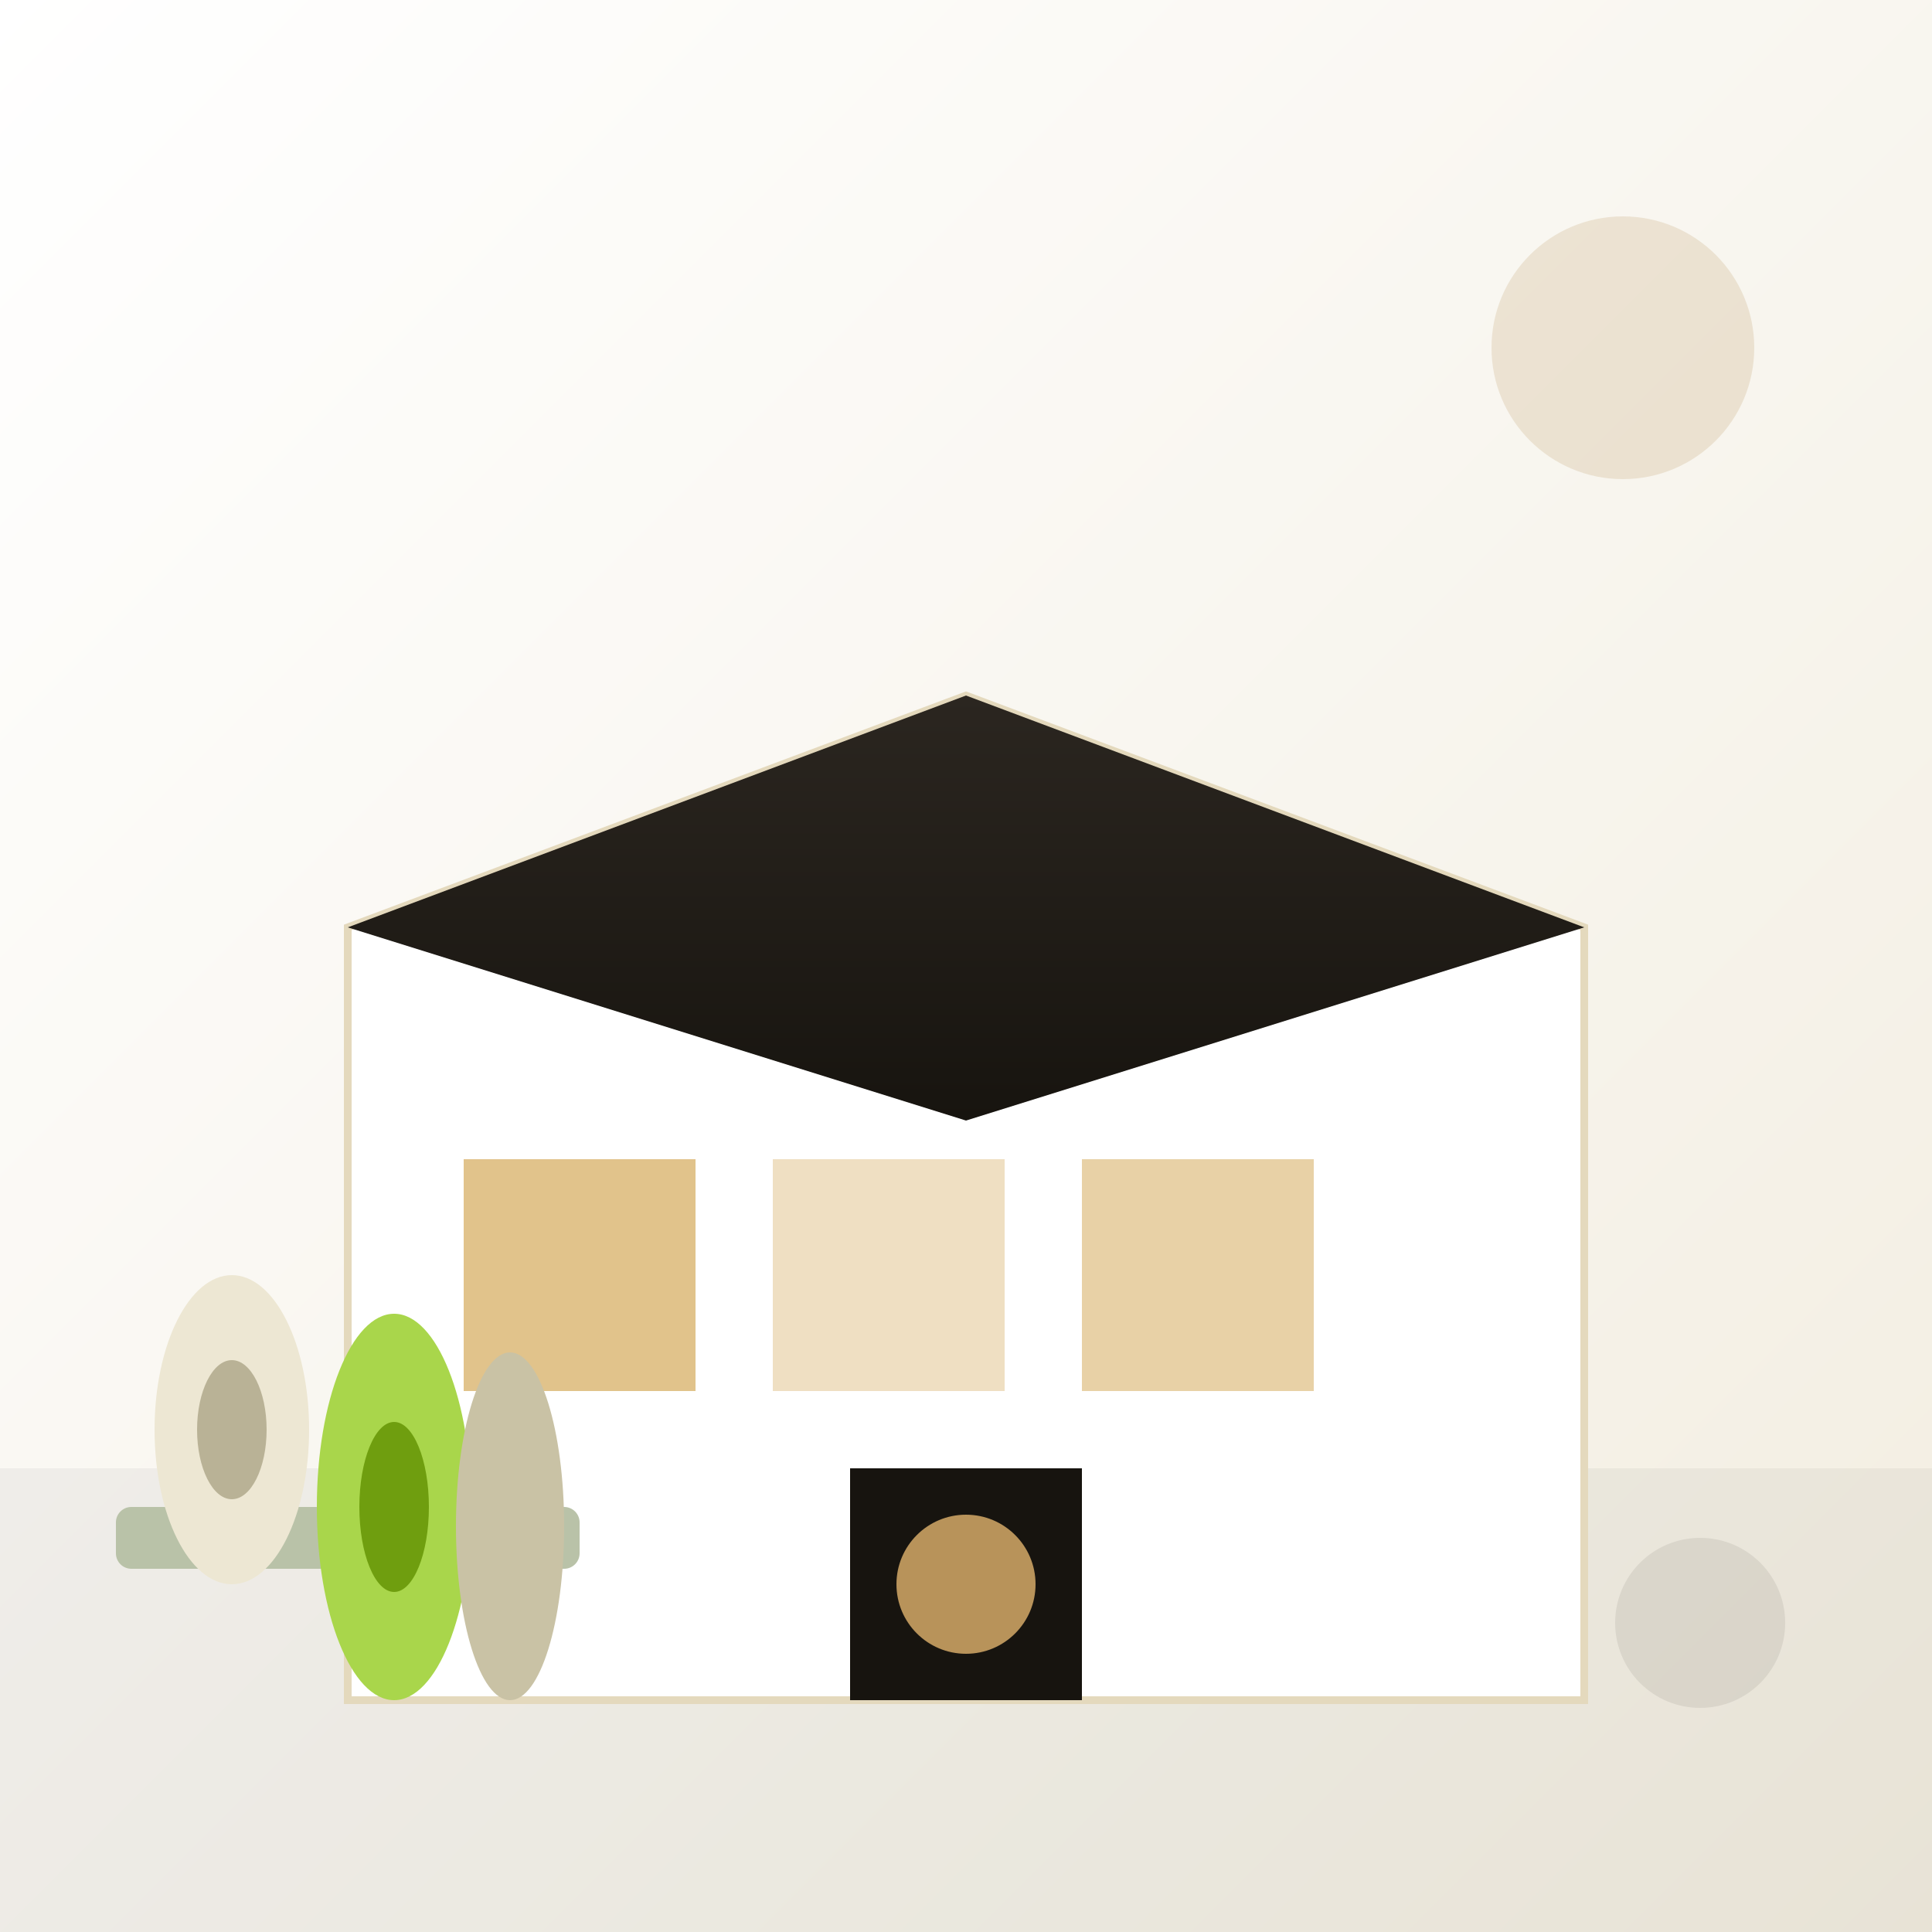
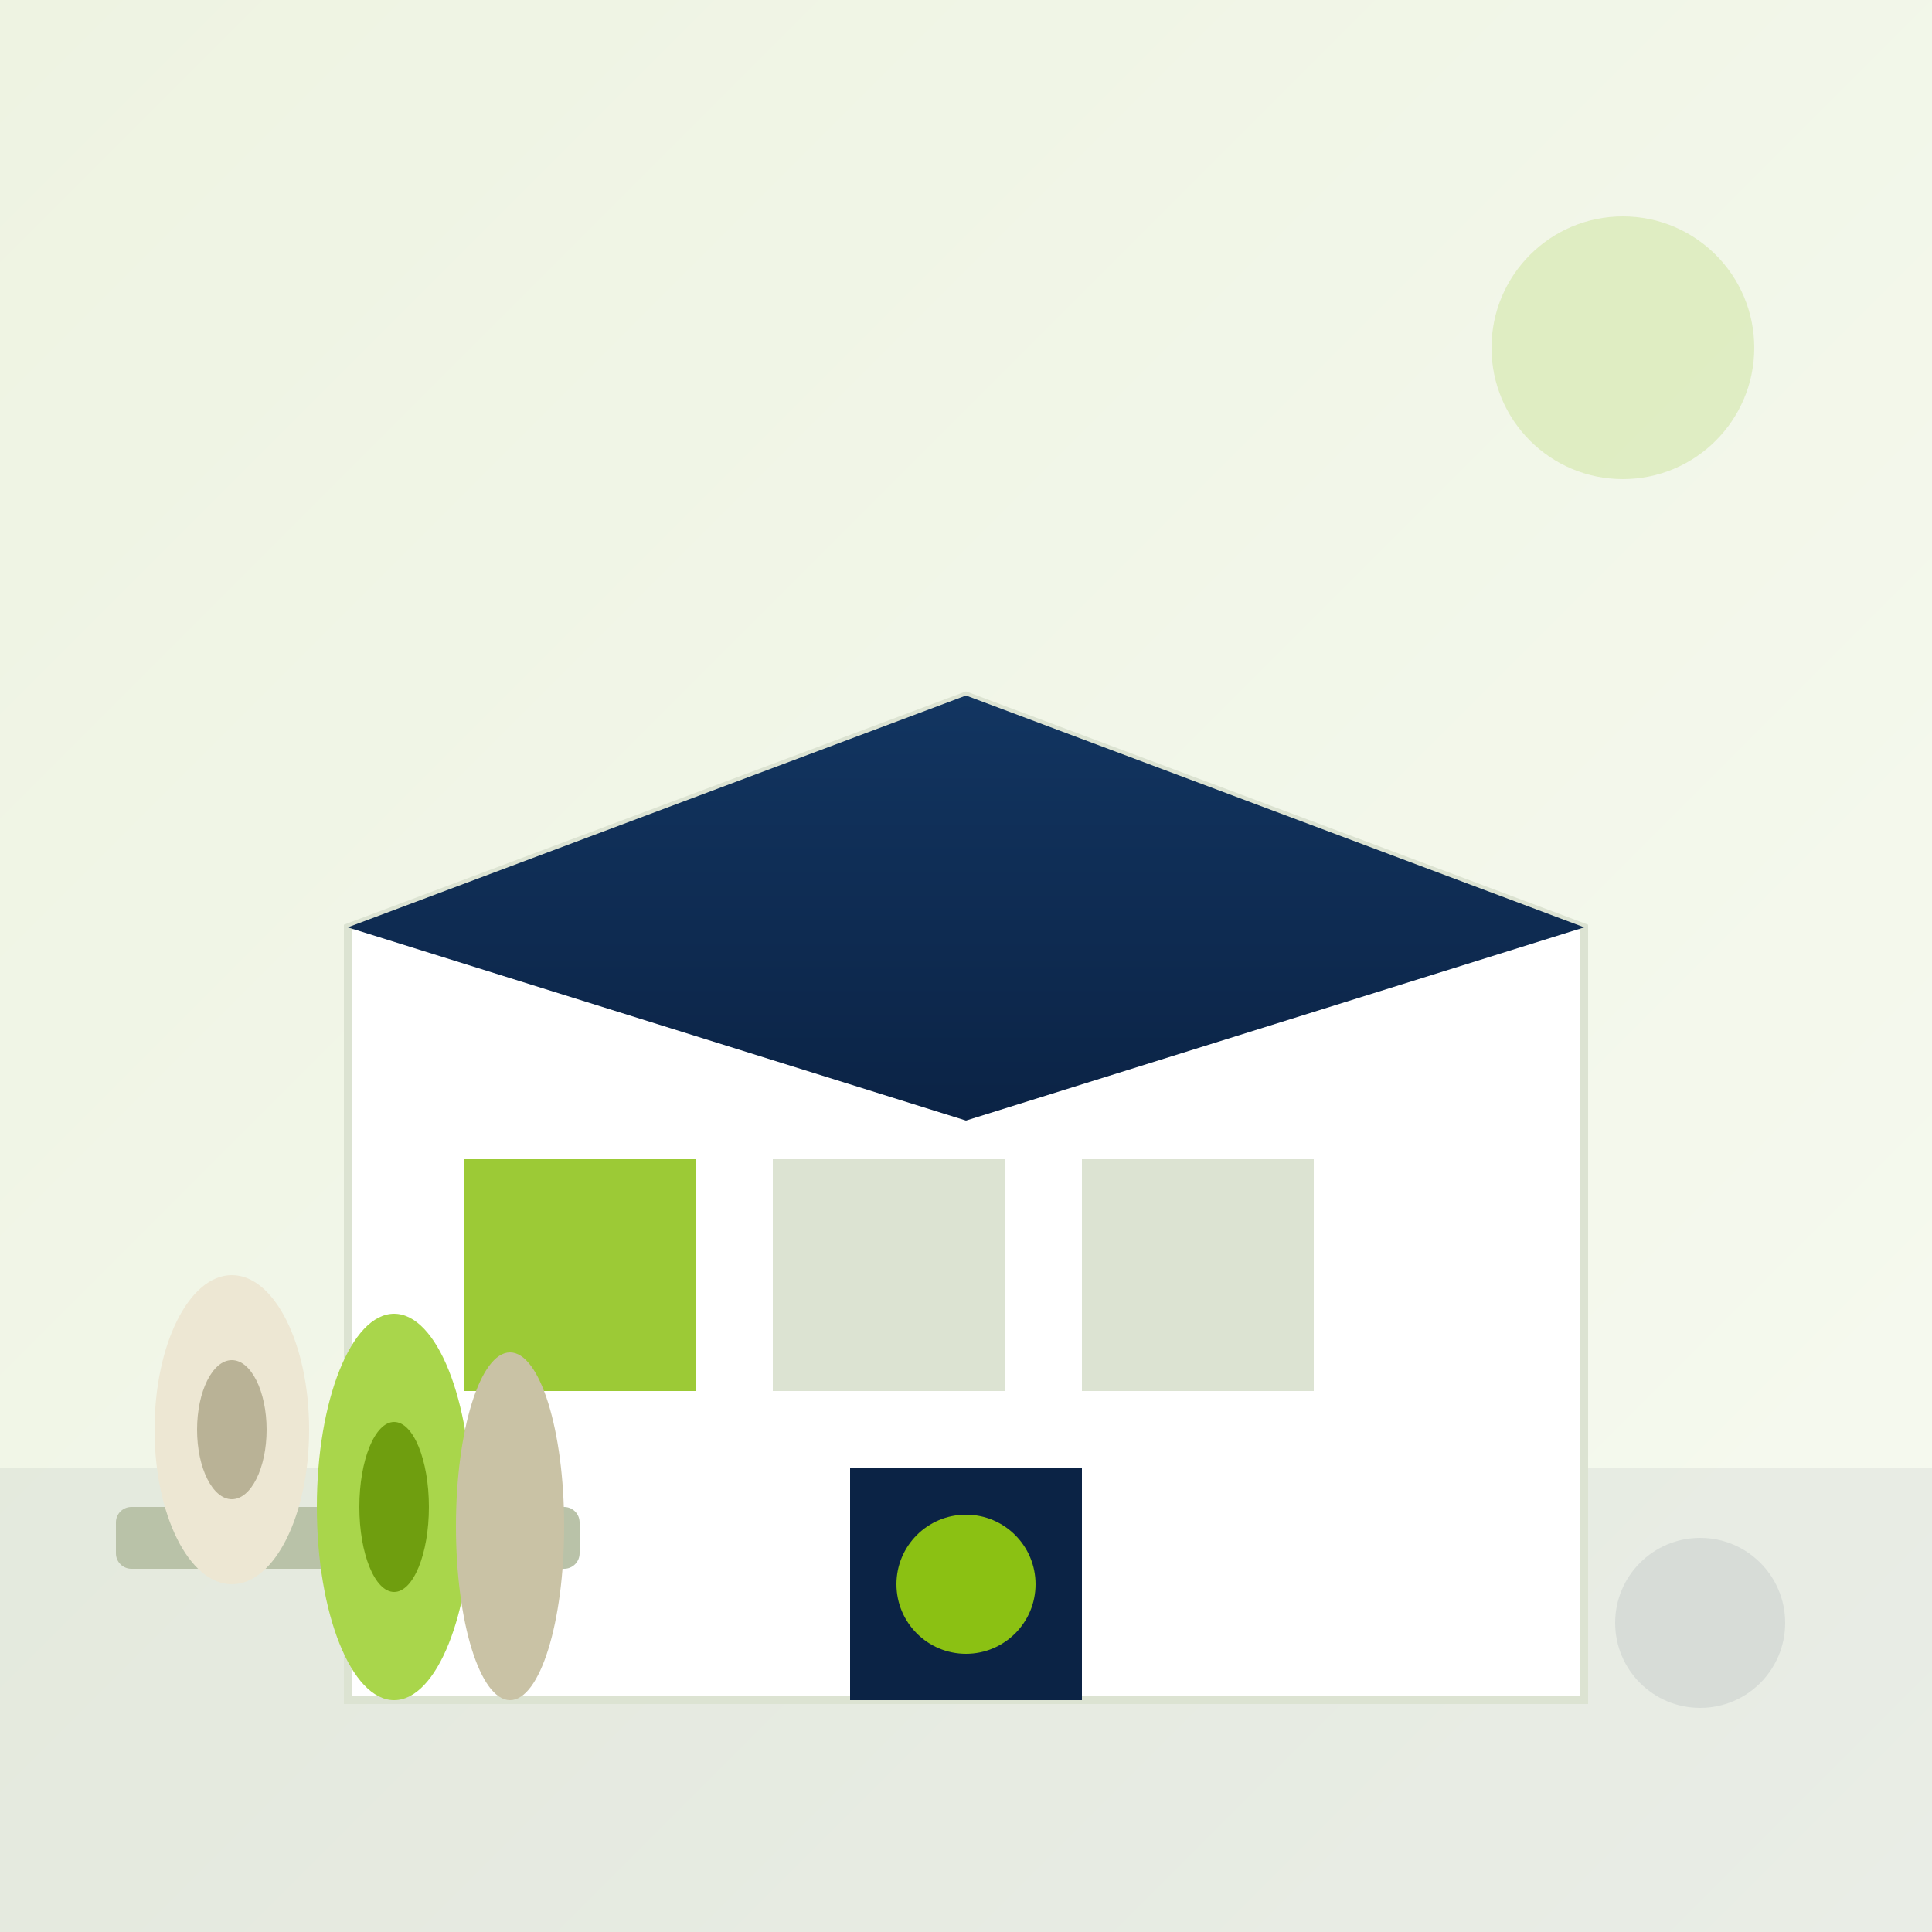
<svg xmlns="http://www.w3.org/2000/svg" viewBox="0 0 500 500" preserveAspectRatio="xMidYMid slice">
  <defs>
    <linearGradient id="aboutBg" x1="0" y1="0" x2="1" y2="1">
-       <stop offset="0" stop-color="#ffffff" />
-       <stop offset="1" stop-color="#f2ede0" />
+       <stop offset="0" stop-color="#EEF3E2" />
+       <stop offset="1" stop-color="#F6FAF0" />
    </linearGradient>
    <linearGradient id="hallRoof" x1="0" y1="0" x2="0" y2="1">
-       <stop offset="0" stop-color="#2b2620" />
-       <stop offset="1" stop-color="#17140f" />
+       <stop offset="0" stop-color="#123561" />
+       <stop offset="1" stop-color="#0B2345" />
    </linearGradient>
  </defs>
  <rect width="500" height="500" fill="url(#aboutBg)" />
-   <rect x="0" y="380" width="500" height="120" fill="#17140F" opacity=".05" />
+   <rect x="0" y="380" width="500" height="120" fill="#0B2345" opacity=".06" />
  <g transform="translate(90,180)">
-     <polygon points="0,60 160,0 320,60 320,260 0,260" fill="#ffffff" stroke="#e4d9bd" stroke-width="2" />
+     <polygon points="0,60 160,0 320,60 320,260 0,260" fill="#fff" stroke="#DCE3D2" stroke-width="2" />
    <polygon points="0,60 160,0 320,60 160,110" fill="url(#hallRoof)" />
-     <rect x="30" y="120" width="60" height="60" fill="#DCB877" opacity=".85" />
-     <rect x="110" y="120" width="60" height="60" fill="#DCB877" opacity=".45" />
-     <rect x="190" y="120" width="60" height="60" fill="#DCB877" opacity=".65" />
-     <rect x="130" y="200" width="60" height="60" fill="#17140F" />
-     <circle cx="160" cy="230" r="18" fill="#B8935A" />
+     <rect x="30" y="120" width="60" height="60" fill="#8BC113" opacity=".85" />
+     <rect x="110" y="120" width="60" height="60" fill="#DCE3D2" />
+     <rect x="190" y="120" width="60" height="60" fill="#DCE3D2" />
+     <rect x="130" y="200" width="60" height="60" fill="#0B2345" />
+     <circle cx="160" cy="230" r="18" fill="#8BC113" />
  </g>
  <g transform="translate(30,330)">
    <rect x="0" y="60" width="120" height="16" rx="4" fill="#B9C2A8" />
    <g transform="translate(10,0)">
      <ellipse cx="20" cy="40" rx="20" ry="40" fill="#EDE7D3" />
      <ellipse cx="20" cy="40" rx="9" ry="18" fill="#B9B296" />
    </g>
    <g transform="translate(52,10)">
      <ellipse cx="20" cy="50" rx="20" ry="50" fill="#A9D64B" />
      <ellipse cx="20" cy="50" rx="9" ry="22" fill="#6F9E0F" />
    </g>
    <g transform="translate(92,20)">
      <ellipse cx="10" cy="45" rx="14" ry="45" fill="#C9C2A5" />
    </g>
  </g>
-   <circle cx="420" cy="90" r="34" fill="#B8935A" opacity=".2" />
-   <circle cx="440" cy="420" r="22" fill="#17140F" opacity=".08" />
+   <circle cx="420" cy="90" r="34" fill="#8BC113" opacity=".18" />
+   <circle cx="440" cy="420" r="22" fill="#0B2345" opacity=".08" />
</svg>
